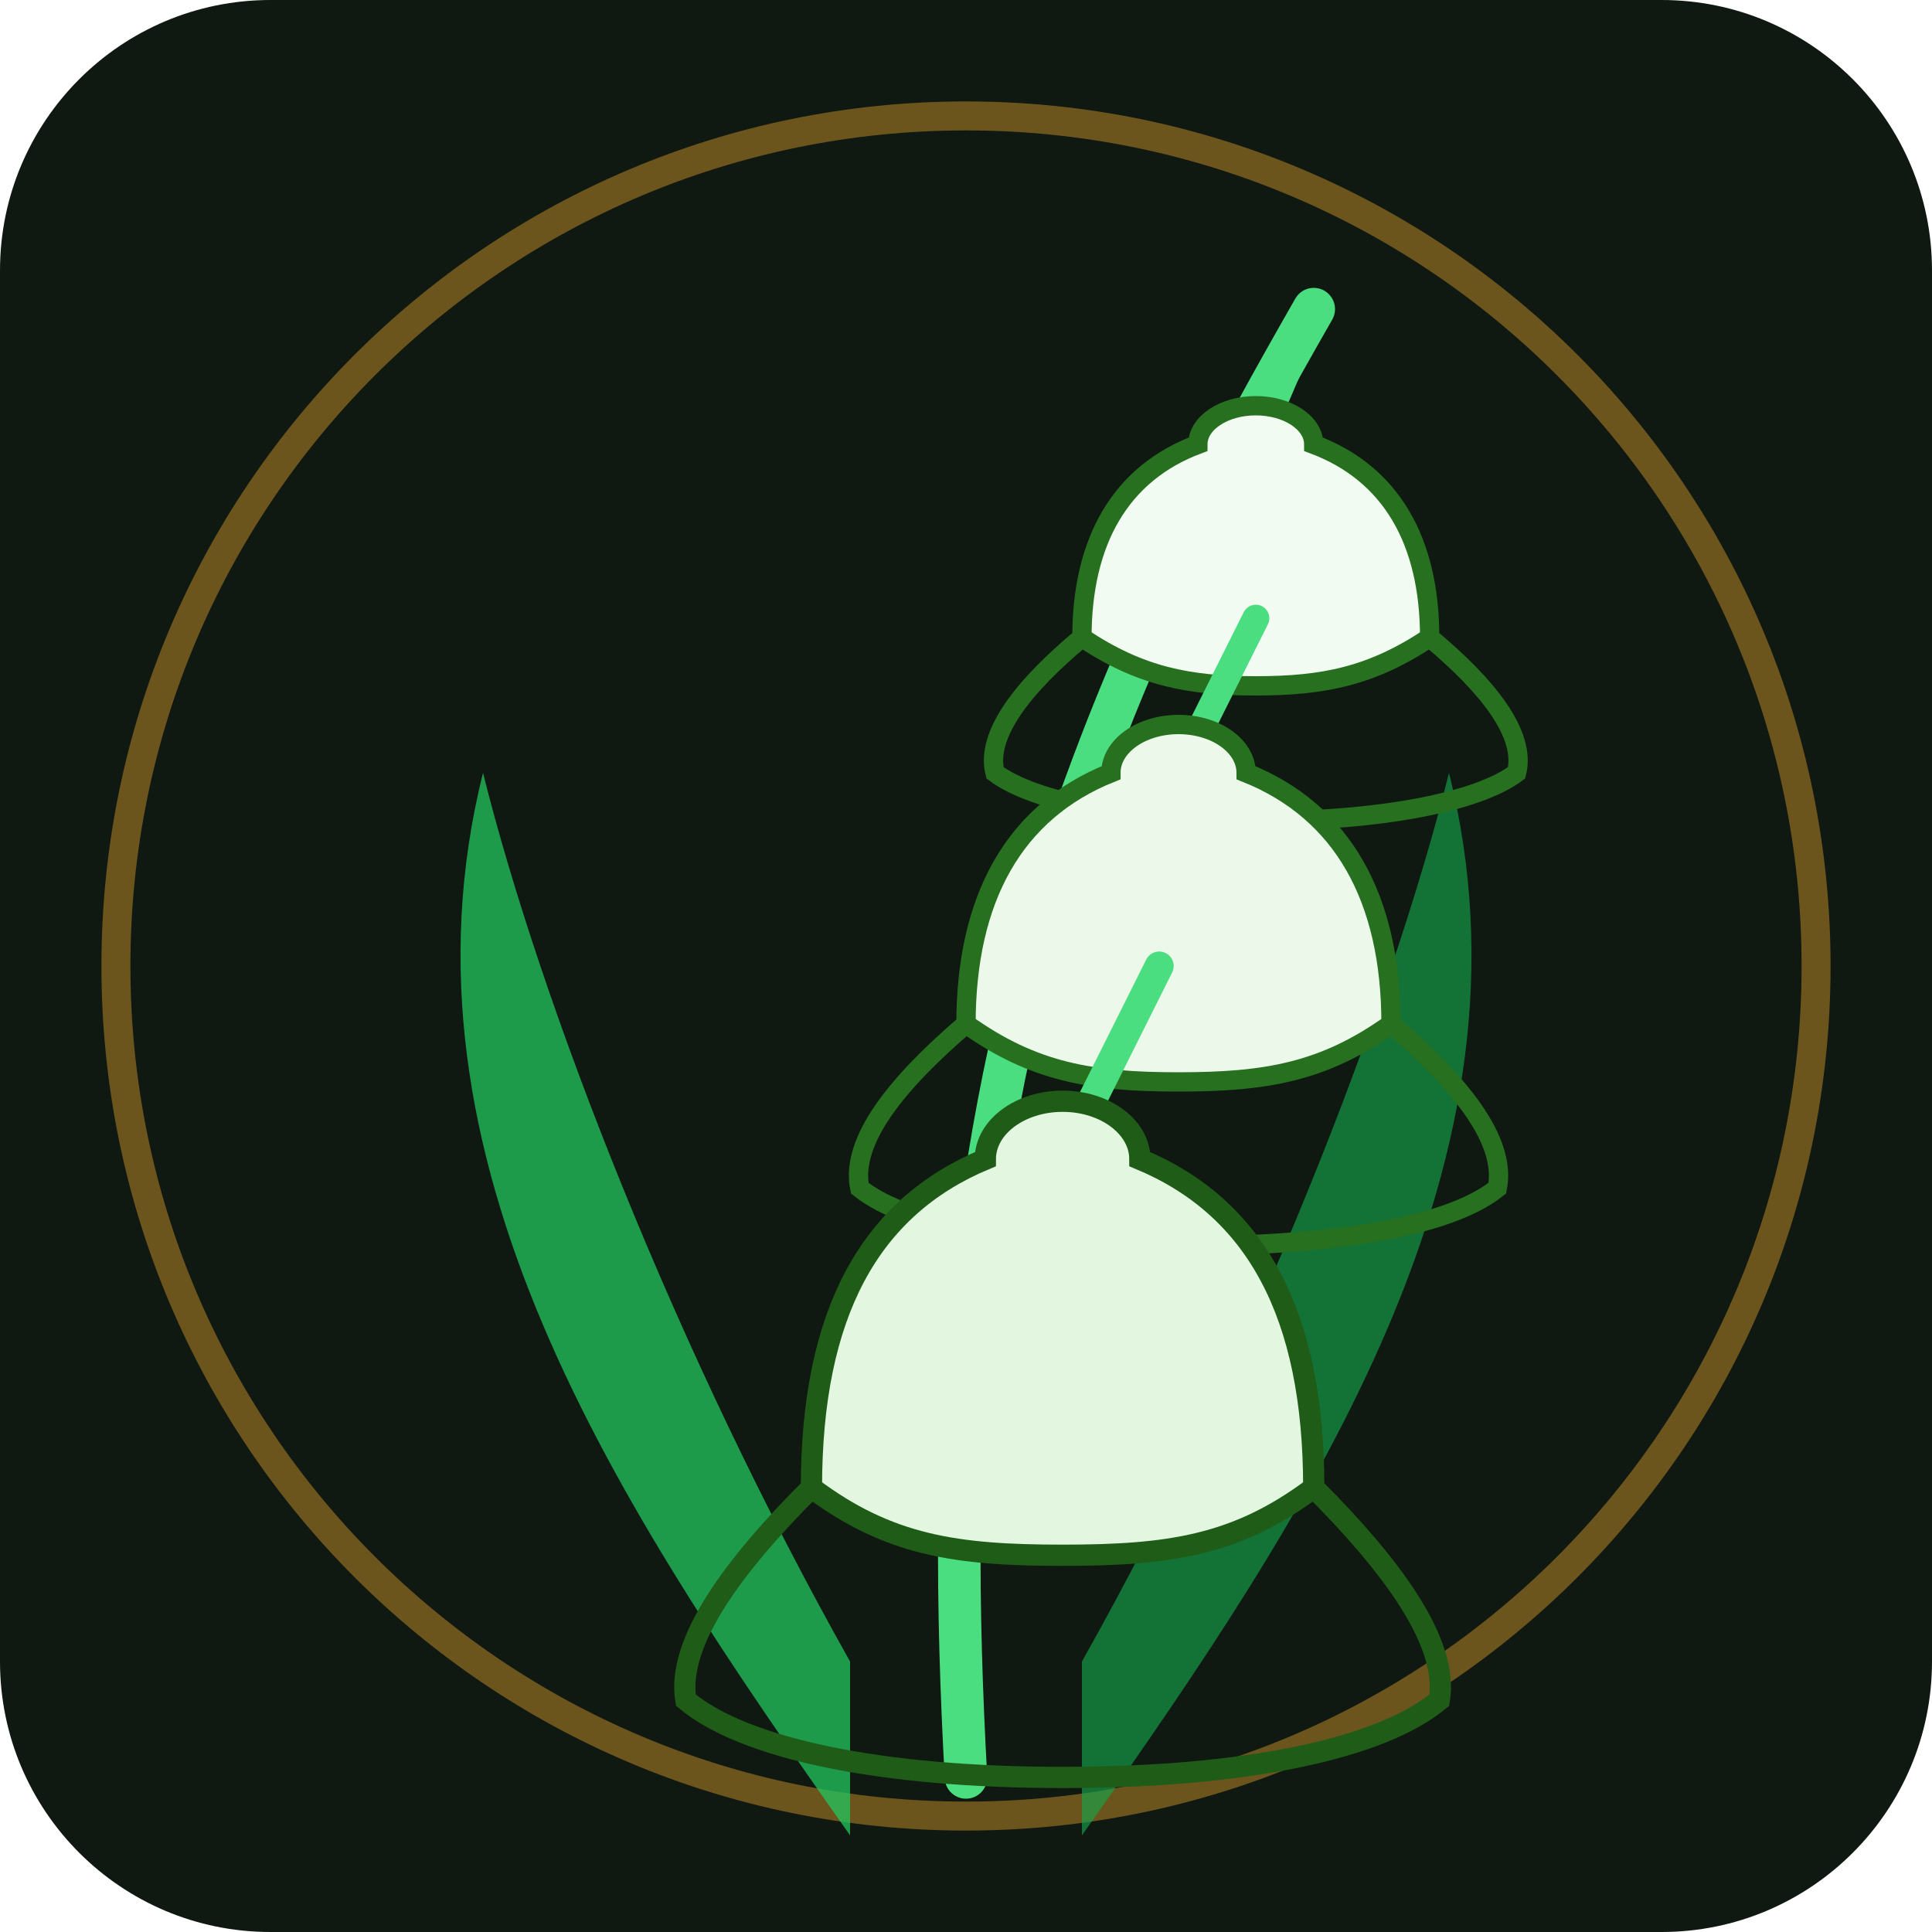
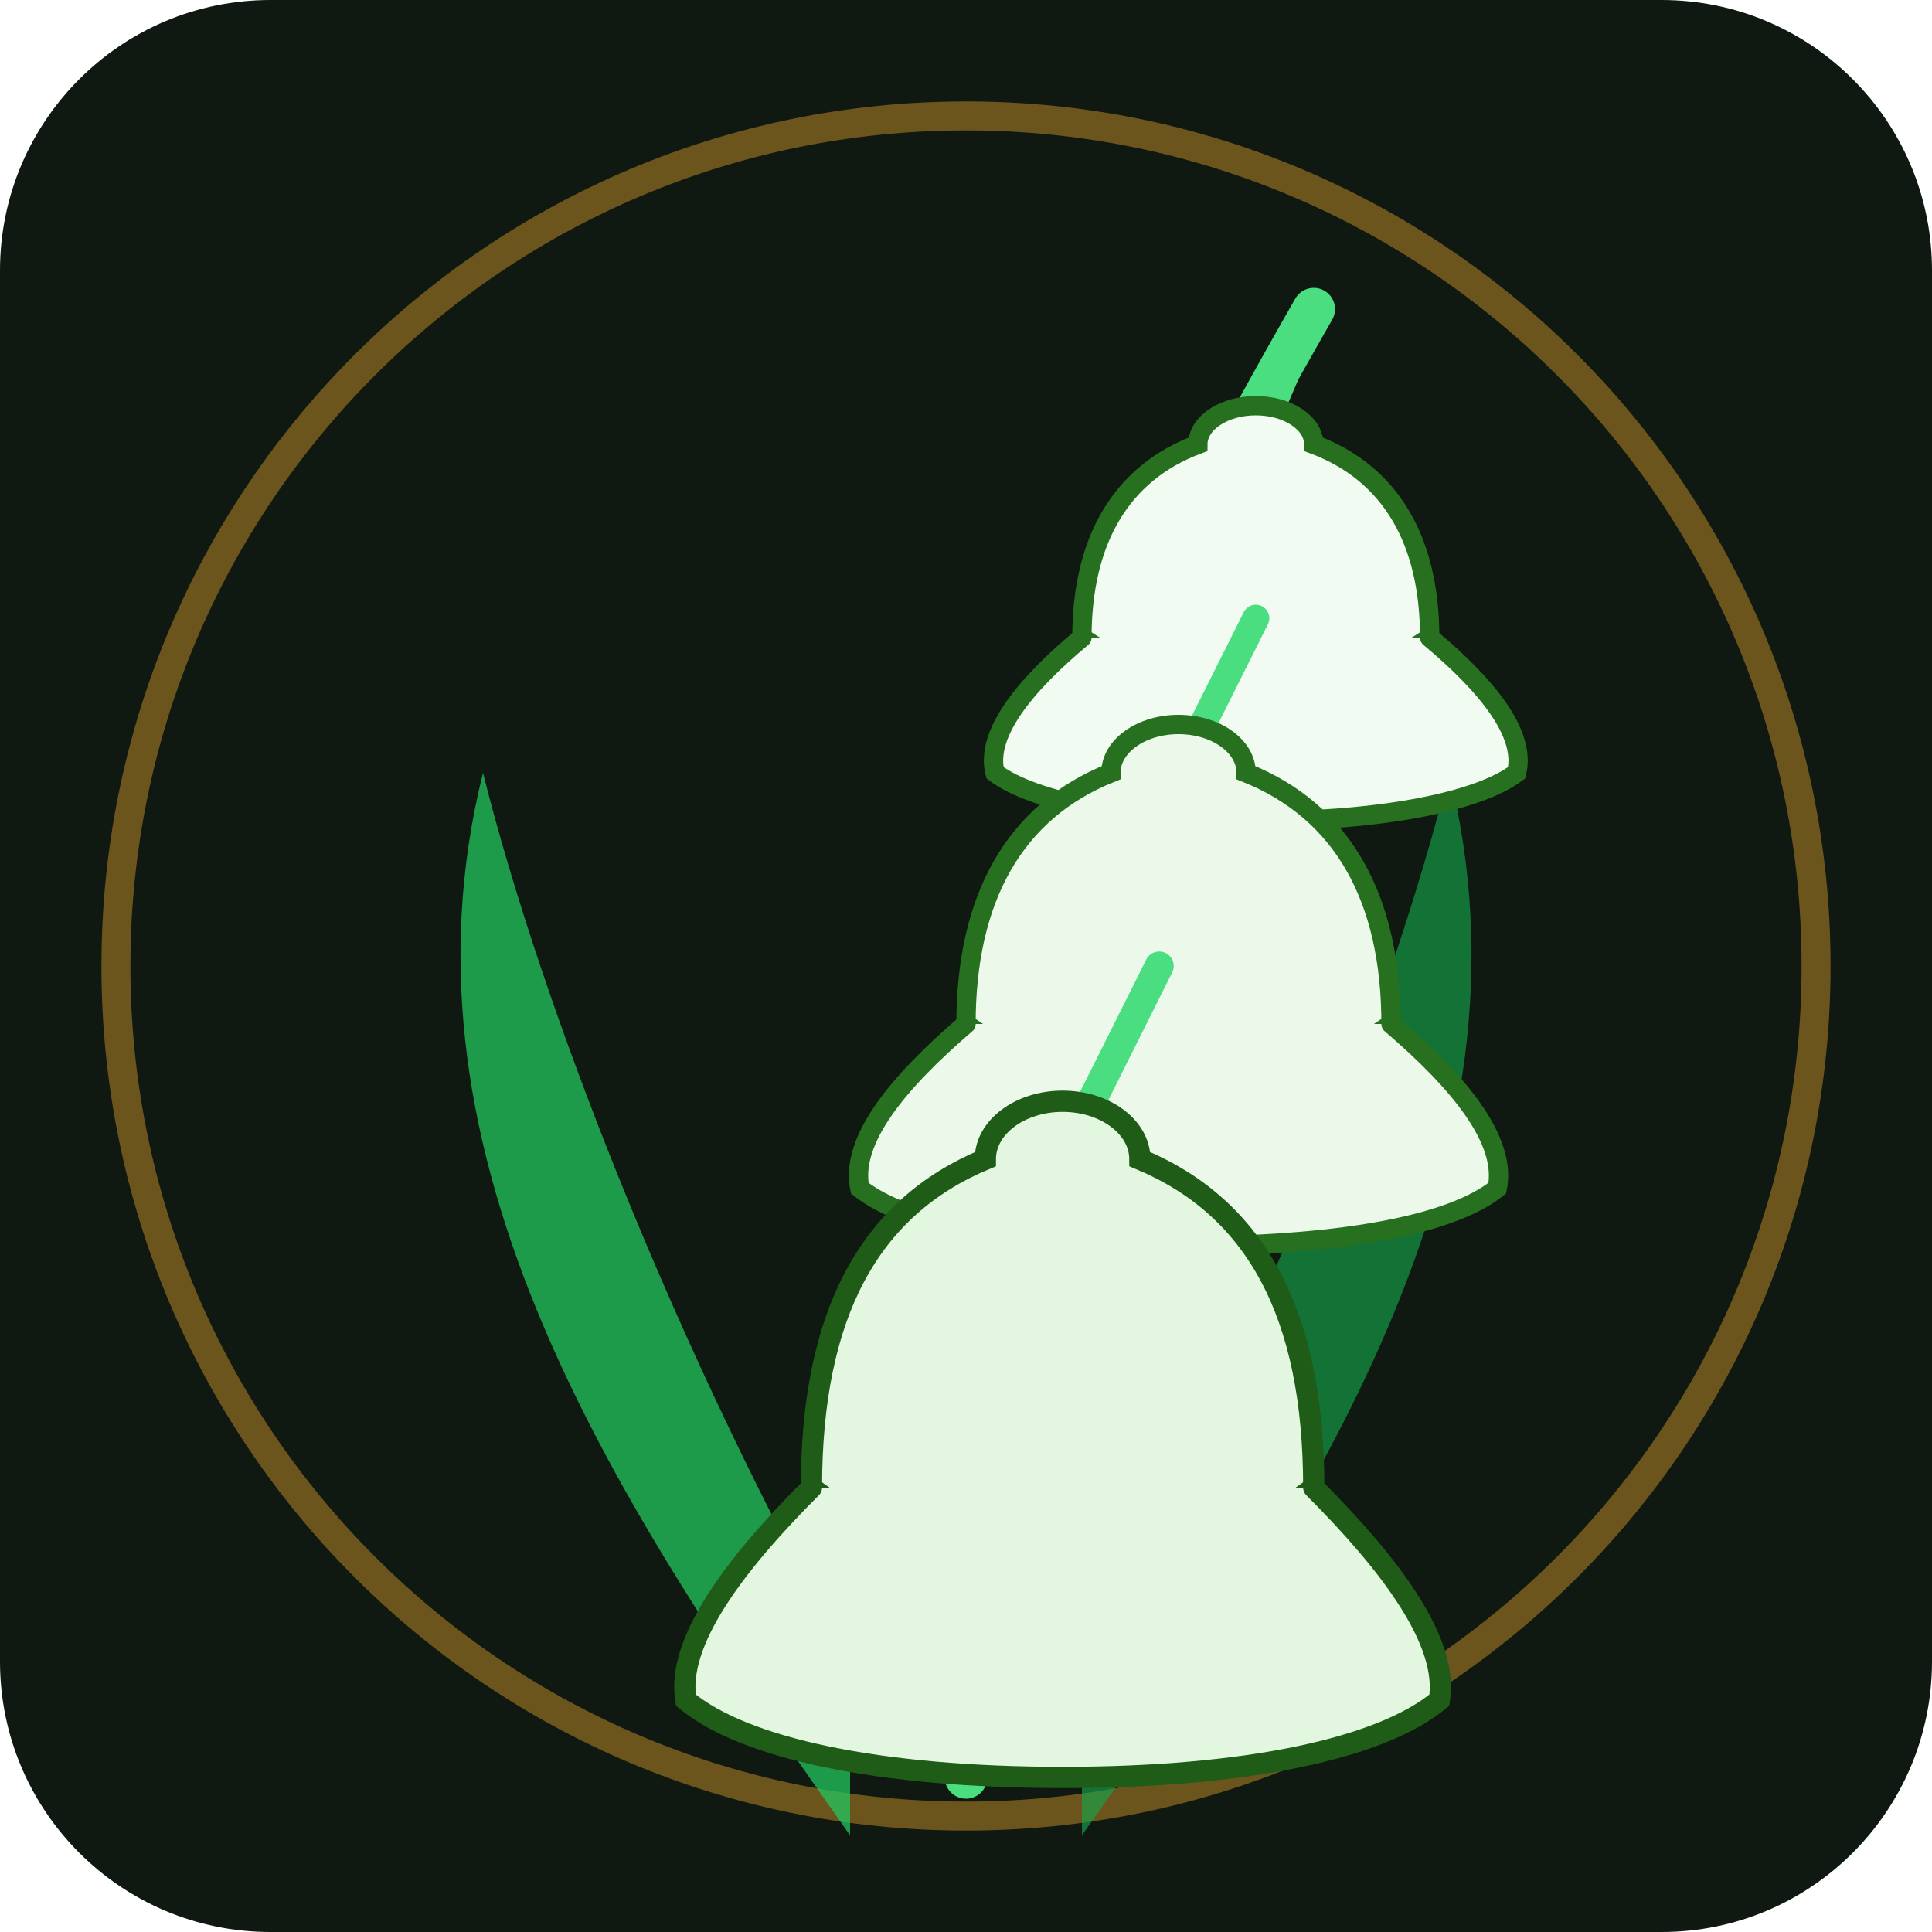
<svg xmlns="http://www.w3.org/2000/svg" viewBox="0 0 100 100">
  <rect width="100" height="100" rx="14" fill="#0f1811" />
  <circle cx="50" cy="50" r="44" fill="none" stroke="#C8922A" stroke-width="1.5" opacity="0.5" />
  <path d="M44 95 C32 78 20 60 25 40 C28 52 35 70 44 86 Z" fill="#22c55e" opacity="0.75" />
  <path d="M56 95 C68 78 80 60 75 40 C72 52 65 70 56 86 Z" fill="#16a34a" opacity="0.65" />
  <path d="M50 92 C49 74 50 60 55 44 C59 32 64 23 68 16" fill="none" stroke="#4ade80" stroke-width="2.2" stroke-linecap="round" />
  <line x1="68" y1="16" x2="65" y2="23" stroke="#4ade80" stroke-width="1.4" stroke-linecap="round" />
  <g transform="translate(65,23)">
    <path d="M-3,0 A3,2 0 0,1 3,0 C7,1.5 9,5 9,10 C6,12 3.5,12.5 0,12.5 C-3.5,12.5 -6,12 -9,10 C-9,5 -7,1.5 -3,0 Z" fill="#f2fbf2" stroke="#267020" stroke-width="1" />
-     <path d="M-9,10 C-12,12.5 -14,15 -13.5,17 C-11.5,18.5 -6.5,19.5 0,19.5 C6.5,19.5 11.5,18.5 13.5,17 C14,15 12,12.5 9,10" fill="none" stroke="#267020" stroke-width="1" stroke-linecap="round" />
+     <path d="M-9,10 C-12,12.5 -14,15 -13.5,17 C-11.5,18.5 -6.5,19.5 0,19.5 C6.5,19.5 11.5,18.5 13.5,17 C14,15 12,12.5 9,10" fill="#f2fbf2" stroke="#267020" stroke-width="1" stroke-linecap="round" />
  </g>
  <line x1="65" y1="32" x2="61" y2="40" stroke="#4ade80" stroke-width="1.4" stroke-linecap="round" />
  <g transform="translate(61,40)">
    <path d="M-3.5,0 A3.5,2.5 0 0,1 3.5,0 C8.5,2 11,6.5 11,13 C7.5,15.5 4.5,16 0,16 C-4.5,16 -7.5,15.5 -11,13 C-11,6.5 -8.5,2 -3.5,0 Z" fill="#ecf9ea" stroke="#267020" stroke-width="1" />
-     <path d="M-11,13 C-14.5,16 -17,19 -16.5,21.5 C-14,23.5 -8,24.5 0,24.5 C8,24.5 14,23.5 16.5,21.5 C17,19 14.5,16 11,13" fill="none" stroke="#267020" stroke-width="1" stroke-linecap="round" />
+     <path d="M-11,13 C-14.5,16 -17,19 -16.5,21.5 C-14,23.5 -8,24.5 0,24.5 C8,24.5 14,23.5 16.5,21.5 C17,19 14.5,16 11,13" fill="#ecf9ea" stroke="#267020" stroke-width="1" stroke-linecap="round" />
  </g>
  <line x1="60" y1="50" x2="55" y2="60" stroke="#4ade80" stroke-width="1.5" stroke-linecap="round" />
  <g transform="translate(55,60)">
    <path d="M-4,0 A4,3 0 0,1 4,0 C10,2.5 13,8 13,17 C9,20 5.5,20.5 0,20.5 C-5.5,20.5 -9,20 -13,17 C-13,8 -10,2.5 -4,0 Z" fill="#e3f7e0" stroke="#1f5c18" stroke-width="1.1" />
-     <path d="M-13,17 C-17,21 -20,25 -19.5,28 C-16.5,30.5 -9.5,32 0,32 C9.5,32 16.5,30.5 19.5,28 C20,25 17,21 13,17" fill="none" stroke="#1f5c18" stroke-width="1.1" stroke-linecap="round" />
+     <path d="M-13,17 C-17,21 -20,25 -19.5,28 C-16.5,30.5 -9.5,32 0,32 C9.5,32 16.5,30.5 19.5,28 C20,25 17,21 13,17" fill="#e3f7e0" stroke="#1f5c18" stroke-width="1.1" stroke-linecap="round" />
  </g>
</svg>
